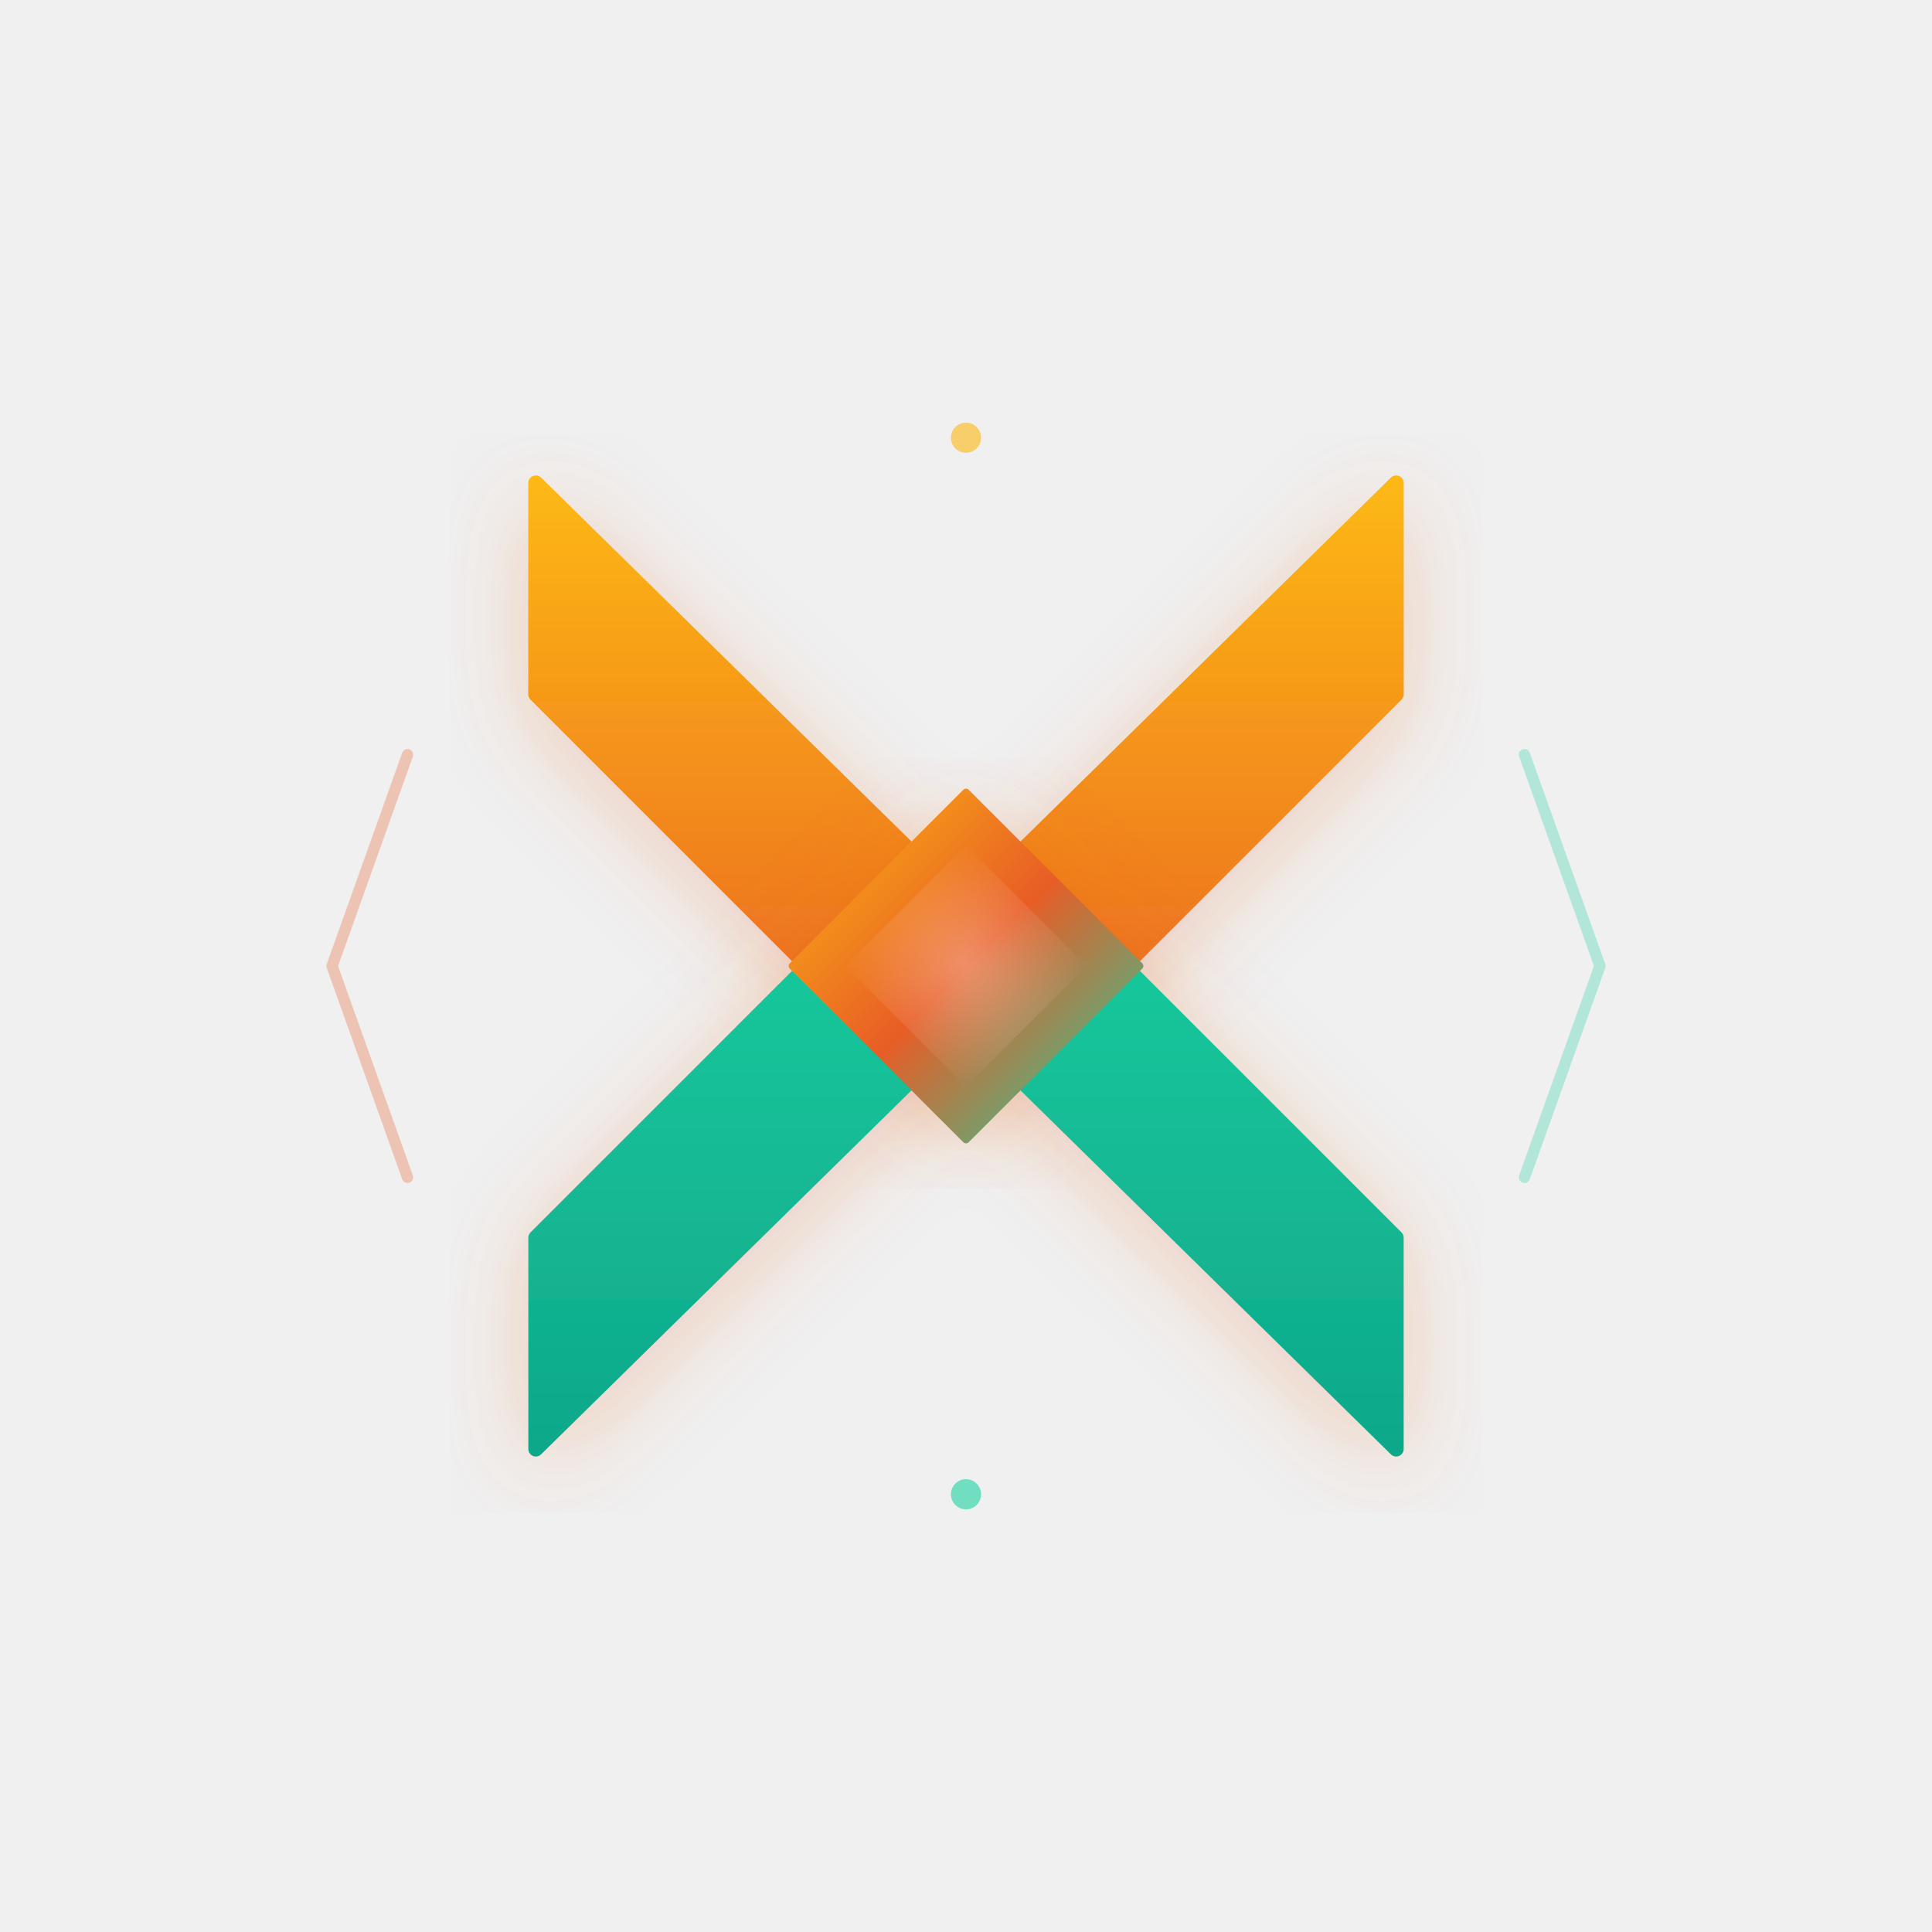
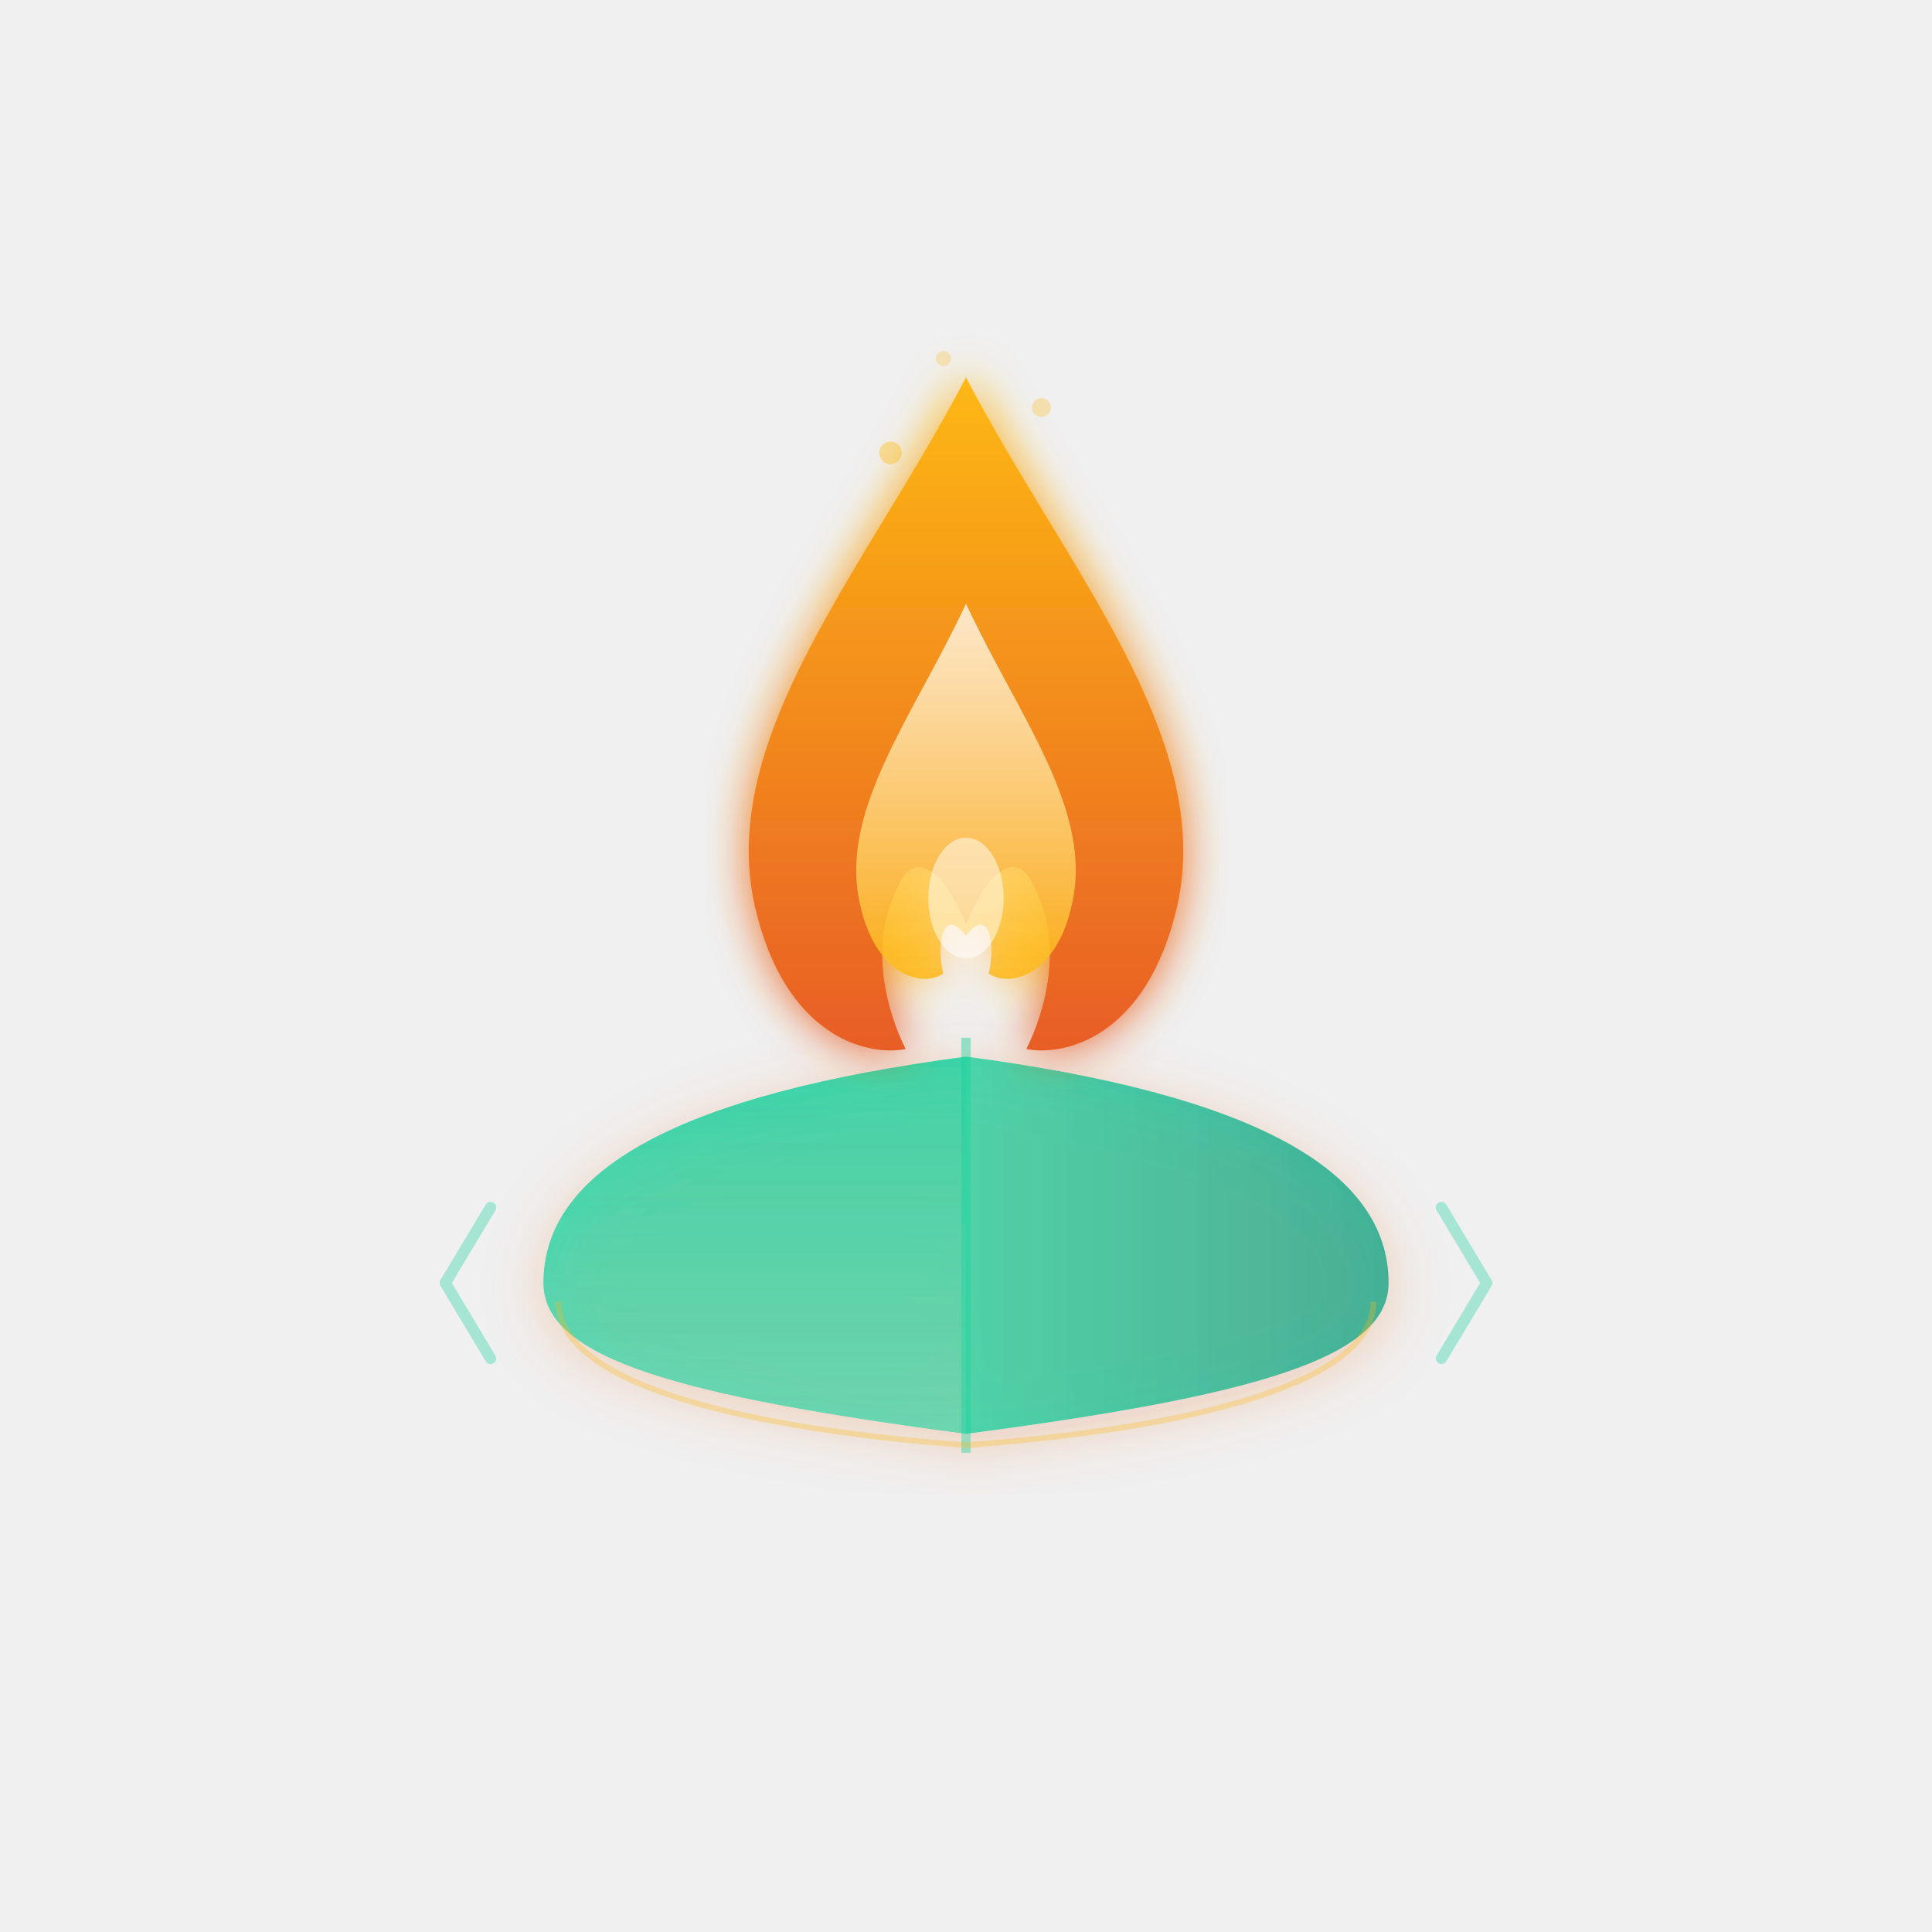
<svg xmlns="http://www.w3.org/2000/svg" viewBox="0 0 512 512" width="512" height="512">
  <defs>
-     <linearGradient id="guru" x1="0.5" y1="0" x2="0.5" y2="1">
+     <linearGradient id="flameOuter" x1="0.5" y1="1" x2="0.5" y2="0">
+       <stop offset="0%" stop-color="#E85D26" />
+       <stop offset="100%" stop-color="#FDB813" />
+     </linearGradient>
+     <linearGradient id="flameInner" x1="0.5" y1="1" x2="0.5" y2="0">
      <stop offset="0%" stop-color="#FDB813" />
-       <stop offset="100%" stop-color="#E85D26" />
+       <stop offset="100%" stop-color="#FFFFFF" stop-opacity="0.9" />
    </linearGradient>
-     <linearGradient id="sishya" x1="0.5" y1="1" x2="0.5" y2="0">
-       <stop offset="0%" stop-color="#0EA88A" />
-       <stop offset="100%" stop-color="#1DD1A1" />
+     <linearGradient id="bowlGrad" x1="0" y1="0" x2="1" y2="1">
+       <stop offset="0%" stop-color="#E85D26" />
+       <stop offset="100%" stop-color="#C14A1E" />
    </linearGradient>
-     <linearGradient id="bridge" x1="0" y1="0" x2="1" y2="1">
-       <stop offset="0%" stop-color="#FDB813" />
-       <stop offset="50%" stop-color="#E85D26" />
+     <linearGradient id="tealGrad" x1="0" y1="0" x2="1" y2="0">
+       <stop offset="0%" stop-color="#1DD1A1" />
+       <stop offset="100%" stop-color="#0EA88A" />
+     </linearGradient>
+     <linearGradient id="bookGrad" x1="0.5" y1="1" x2="0.5" y2="0">
+       <stop offset="0%" stop-color="#1DD1A1" stop-opacity="0.8" />
      <stop offset="100%" stop-color="#1DD1A1" />
    </linearGradient>
    <filter id="glow">
-       <feGaussianBlur stdDeviation="8" result="blur" />
-       <feComposite in="SourceGraphic" in2="blur" operator="over" />
+       <feGaussianBlur stdDeviation="6" result="blur" />
+       <feMerge>
+         <feMergeNode in="blur" />
+         <feMergeNode in="SourceGraphic" />
+       </feMerge>
    </filter>
-     <filter id="shadow">
-       <feDropShadow dx="0" dy="4" stdDeviation="12" flood-color="#E85D26" flood-opacity="0.25" />
+     <filter id="softShadow">
+       <feDropShadow dx="0" dy="3" stdDeviation="8" flood-color="#E85D26" flood-opacity="0.3" />
    </filter>
-     <radialGradient id="centerGlow" cx="50%" cy="50%" r="50%">
-       <stop offset="0%" stop-color="#FFFFFF" stop-opacity="0.3" />
-       <stop offset="100%" stop-color="#FFFFFF" stop-opacity="0" />
-     </radialGradient>
  </defs>
-   <circle cx="256" cy="256" r="240" fill="#0C0A15" opacity="0" />
-   <g filter="url(#shadow)">
-     <path d="M142 128 L256 240 L370 128 L370 184 L256 298 L142 184 Z" fill="url(#guru)" stroke="url(#guru)" stroke-width="4" stroke-linejoin="round" />
+   <g filter="url(#softShadow)">
+     <path d="M144 340 C144 310 180 290 256 280 L256 380 C180 370 144 360 144 340 Z" fill="url(#bookGrad)" opacity="0.9" />
+     <path d="M368 340 C368 310 332 290 256 280 L256 380 C332 370 368 360 368 340 Z" fill="url(#tealGrad)" opacity="0.85" />
+     <line x1="256" y1="275" x2="256" y2="385" stroke="#1DD1A1" stroke-width="2.5" opacity="0.5" />
  </g>
-   <g filter="url(#shadow)">
-     <path d="M142 384 L256 272 L370 384 L370 328 L256 214 L142 328 Z" fill="url(#sishya)" stroke="url(#sishya)" stroke-width="4" stroke-linejoin="round" />
+   <g filter="url(#glow)">
+     <path d="M256 100          C230 150 190 195 200 240          C208 275 230 280 240 278          C235 268 230 250 238 235          C242 225 250 230 256 245          C262 230 270 225 274 235          C282 250 277 268 272 278          C282 280 304 275 312 240          C322 195 282 150 256 100 Z" fill="url(#flameOuter)" />
+     <path d="M256 160          C242 190 222 215 228 240          C232 258 244 262 250 258          C248 250 250 240 256 248          C262 240 264 250 262 258          C268 262 280 258 284 240          C290 215 270 190 256 160 Z" fill="url(#flameInner)" opacity="0.85" />
+     <ellipse cx="256" cy="238" rx="10" ry="16" fill="white" opacity="0.5" />
  </g>
-   <path d="M210 256 L256 210 L302 256 L256 302 Z" fill="url(#bridge)" stroke="url(#bridge)" stroke-width="2" stroke-linejoin="round" />
-   <path d="M224 256 L256 224 L288 256 L256 288 Z" fill="url(#centerGlow)" />
-   <path d="M108 200 L88 256 L108 312" fill="none" stroke="#E85D26" stroke-width="3" stroke-linecap="round" stroke-linejoin="round" opacity="0.3" />
-   <path d="M404 200 L424 256 L404 312" fill="none" stroke="#1DD1A1" stroke-width="3" stroke-linecap="round" stroke-linejoin="round" opacity="0.3" />
-   <circle cx="256" cy="116" r="4" fill="#FDB813" opacity="0.6" />
-   <circle cx="256" cy="396" r="4" fill="#1DD1A1" opacity="0.6" />
+   <circle cx="236" cy="120" r="3" fill="#FDB813" opacity="0.4" />
+   <circle cx="276" cy="108" r="2.5" fill="#FDB813" opacity="0.3" />
+   <circle cx="250" cy="95" r="2" fill="#FDB813" opacity="0.25" />
+   <path d="M130 320 L118 340 L130 360" fill="none" stroke="#1DD1A1" stroke-width="3" stroke-linecap="round" stroke-linejoin="round" opacity="0.35" />
+   <path d="M382 320 L394 340 L382 360" fill="none" stroke="#1DD1A1" stroke-width="3" stroke-linecap="round" stroke-linejoin="round" opacity="0.35" />
+   <path d="M148 345 C148 365 190 378 256 383" fill="none" stroke="#FDB813" stroke-width="1.5" opacity="0.3" />
+   <path d="M364 345 C364 365 322 378 256 383" fill="none" stroke="#FDB813" stroke-width="1.5" opacity="0.3" />
</svg>
